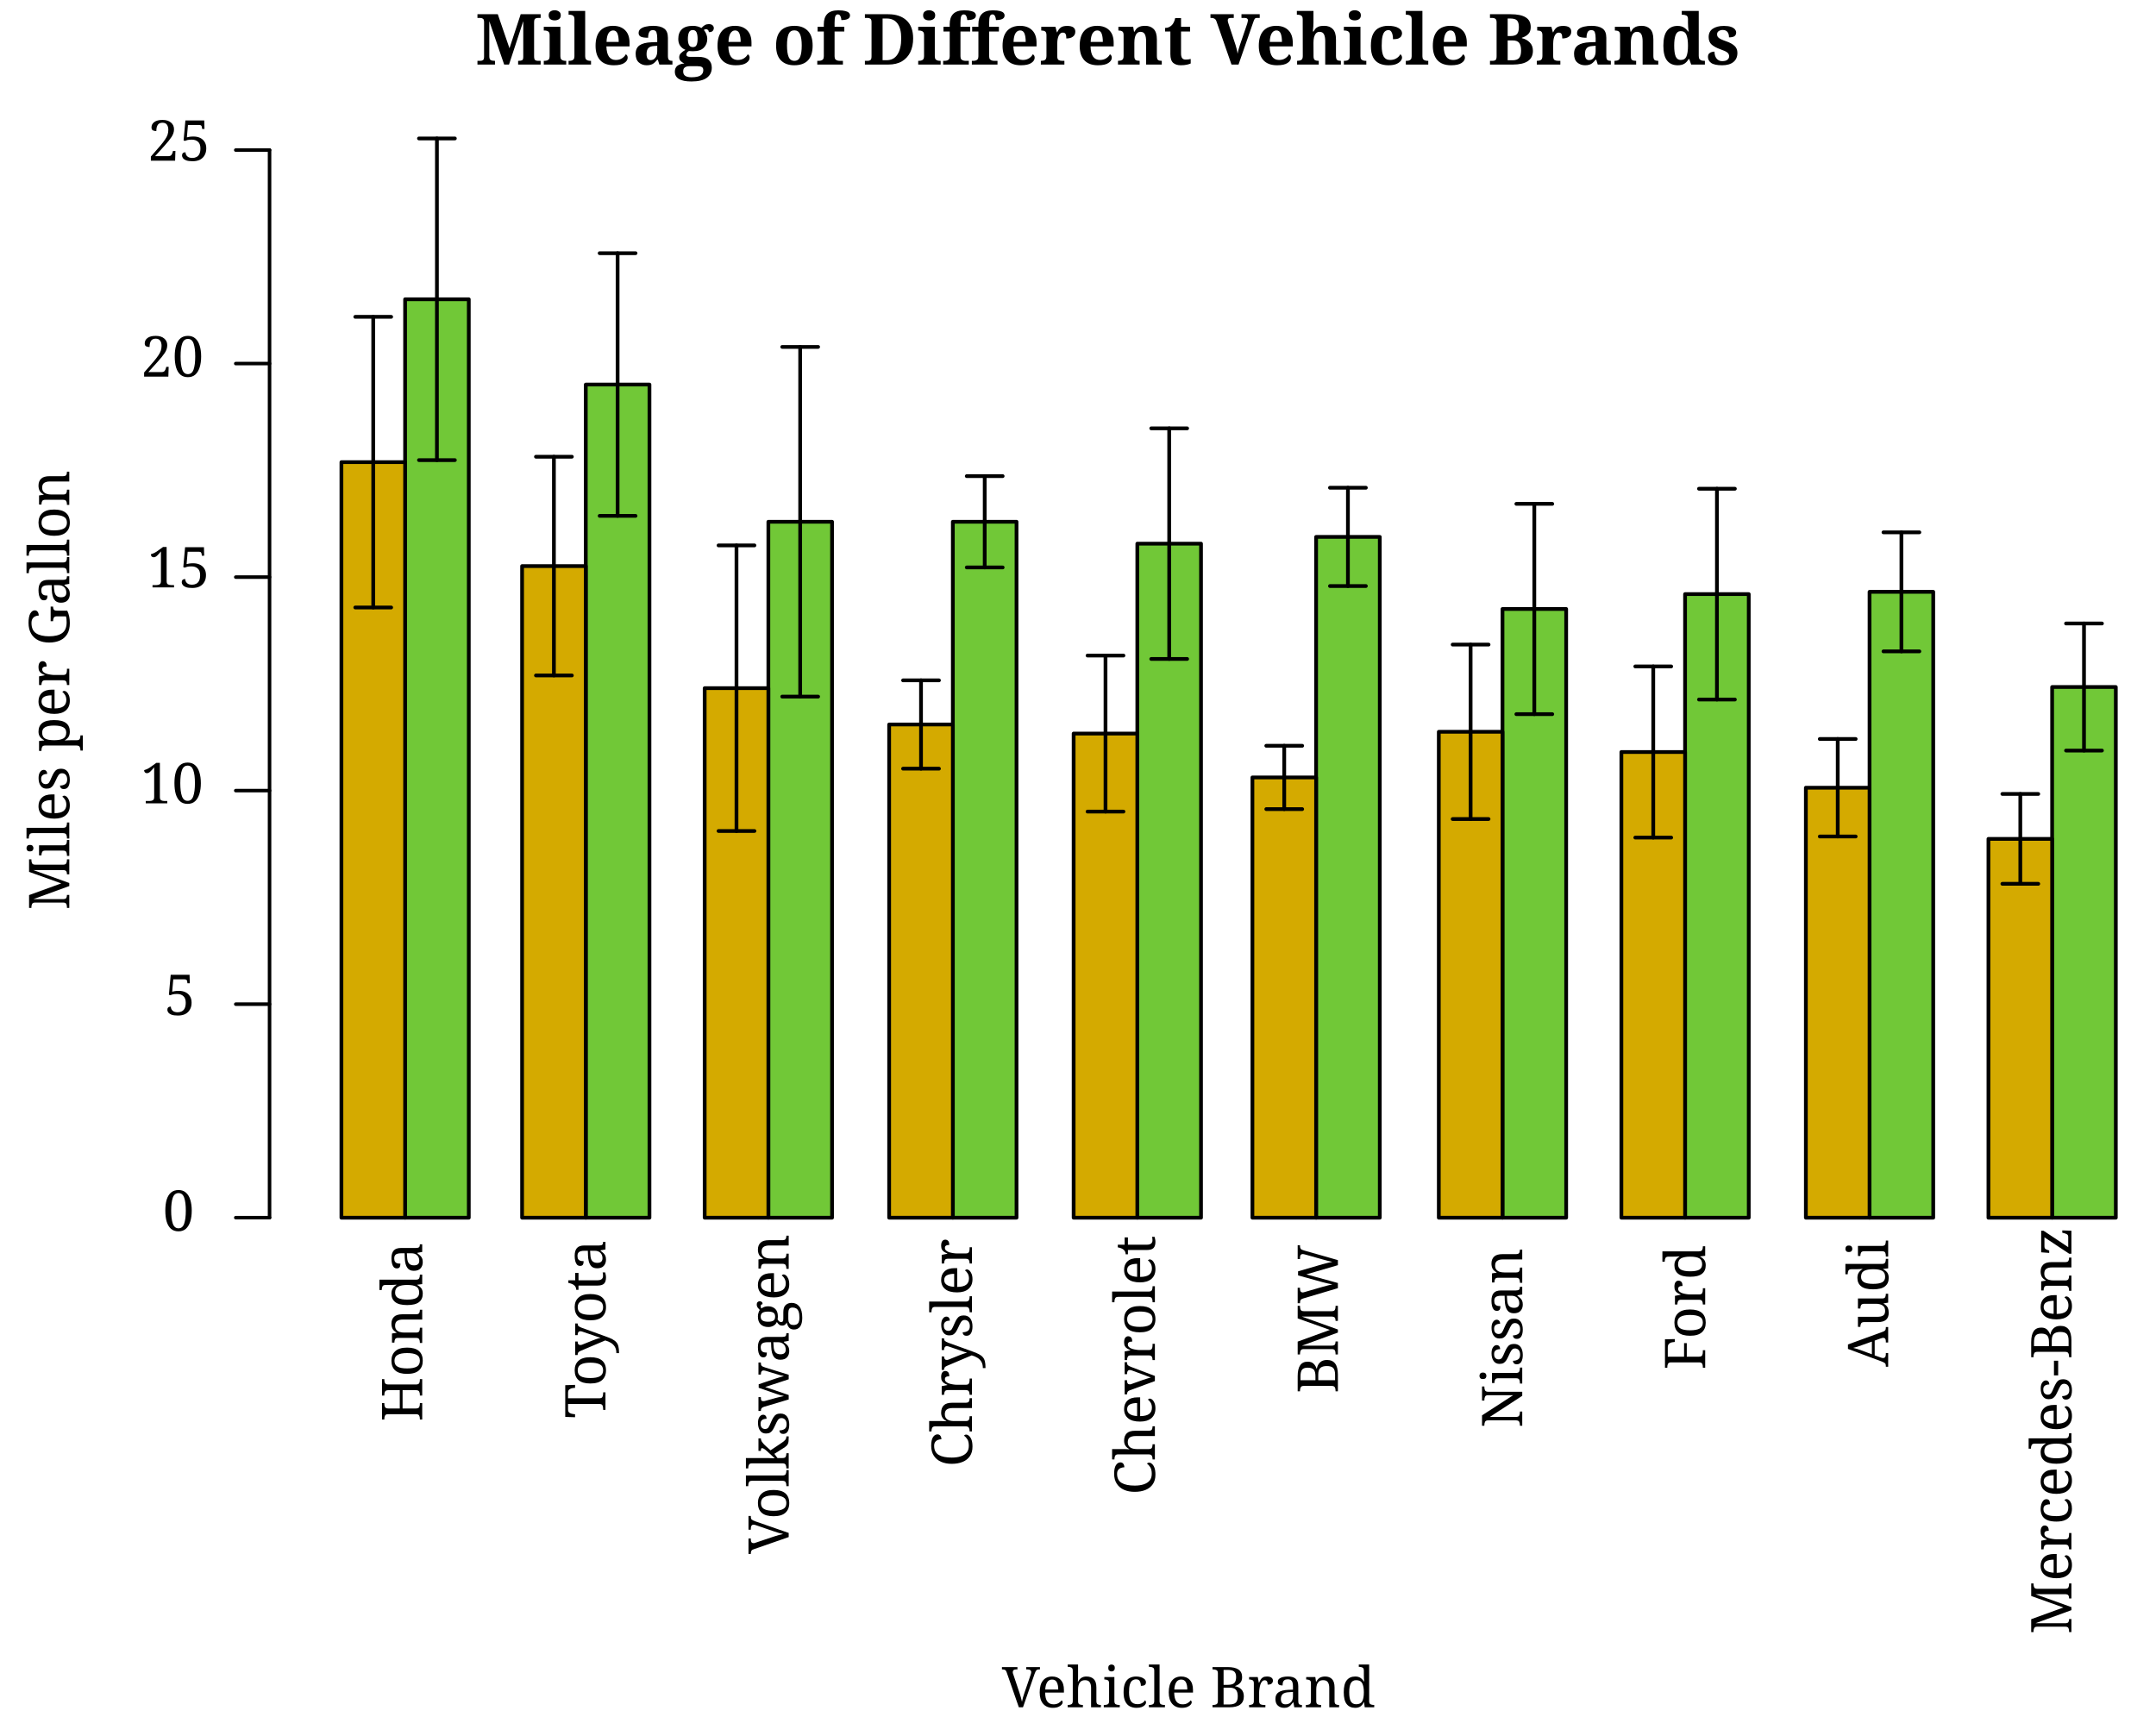
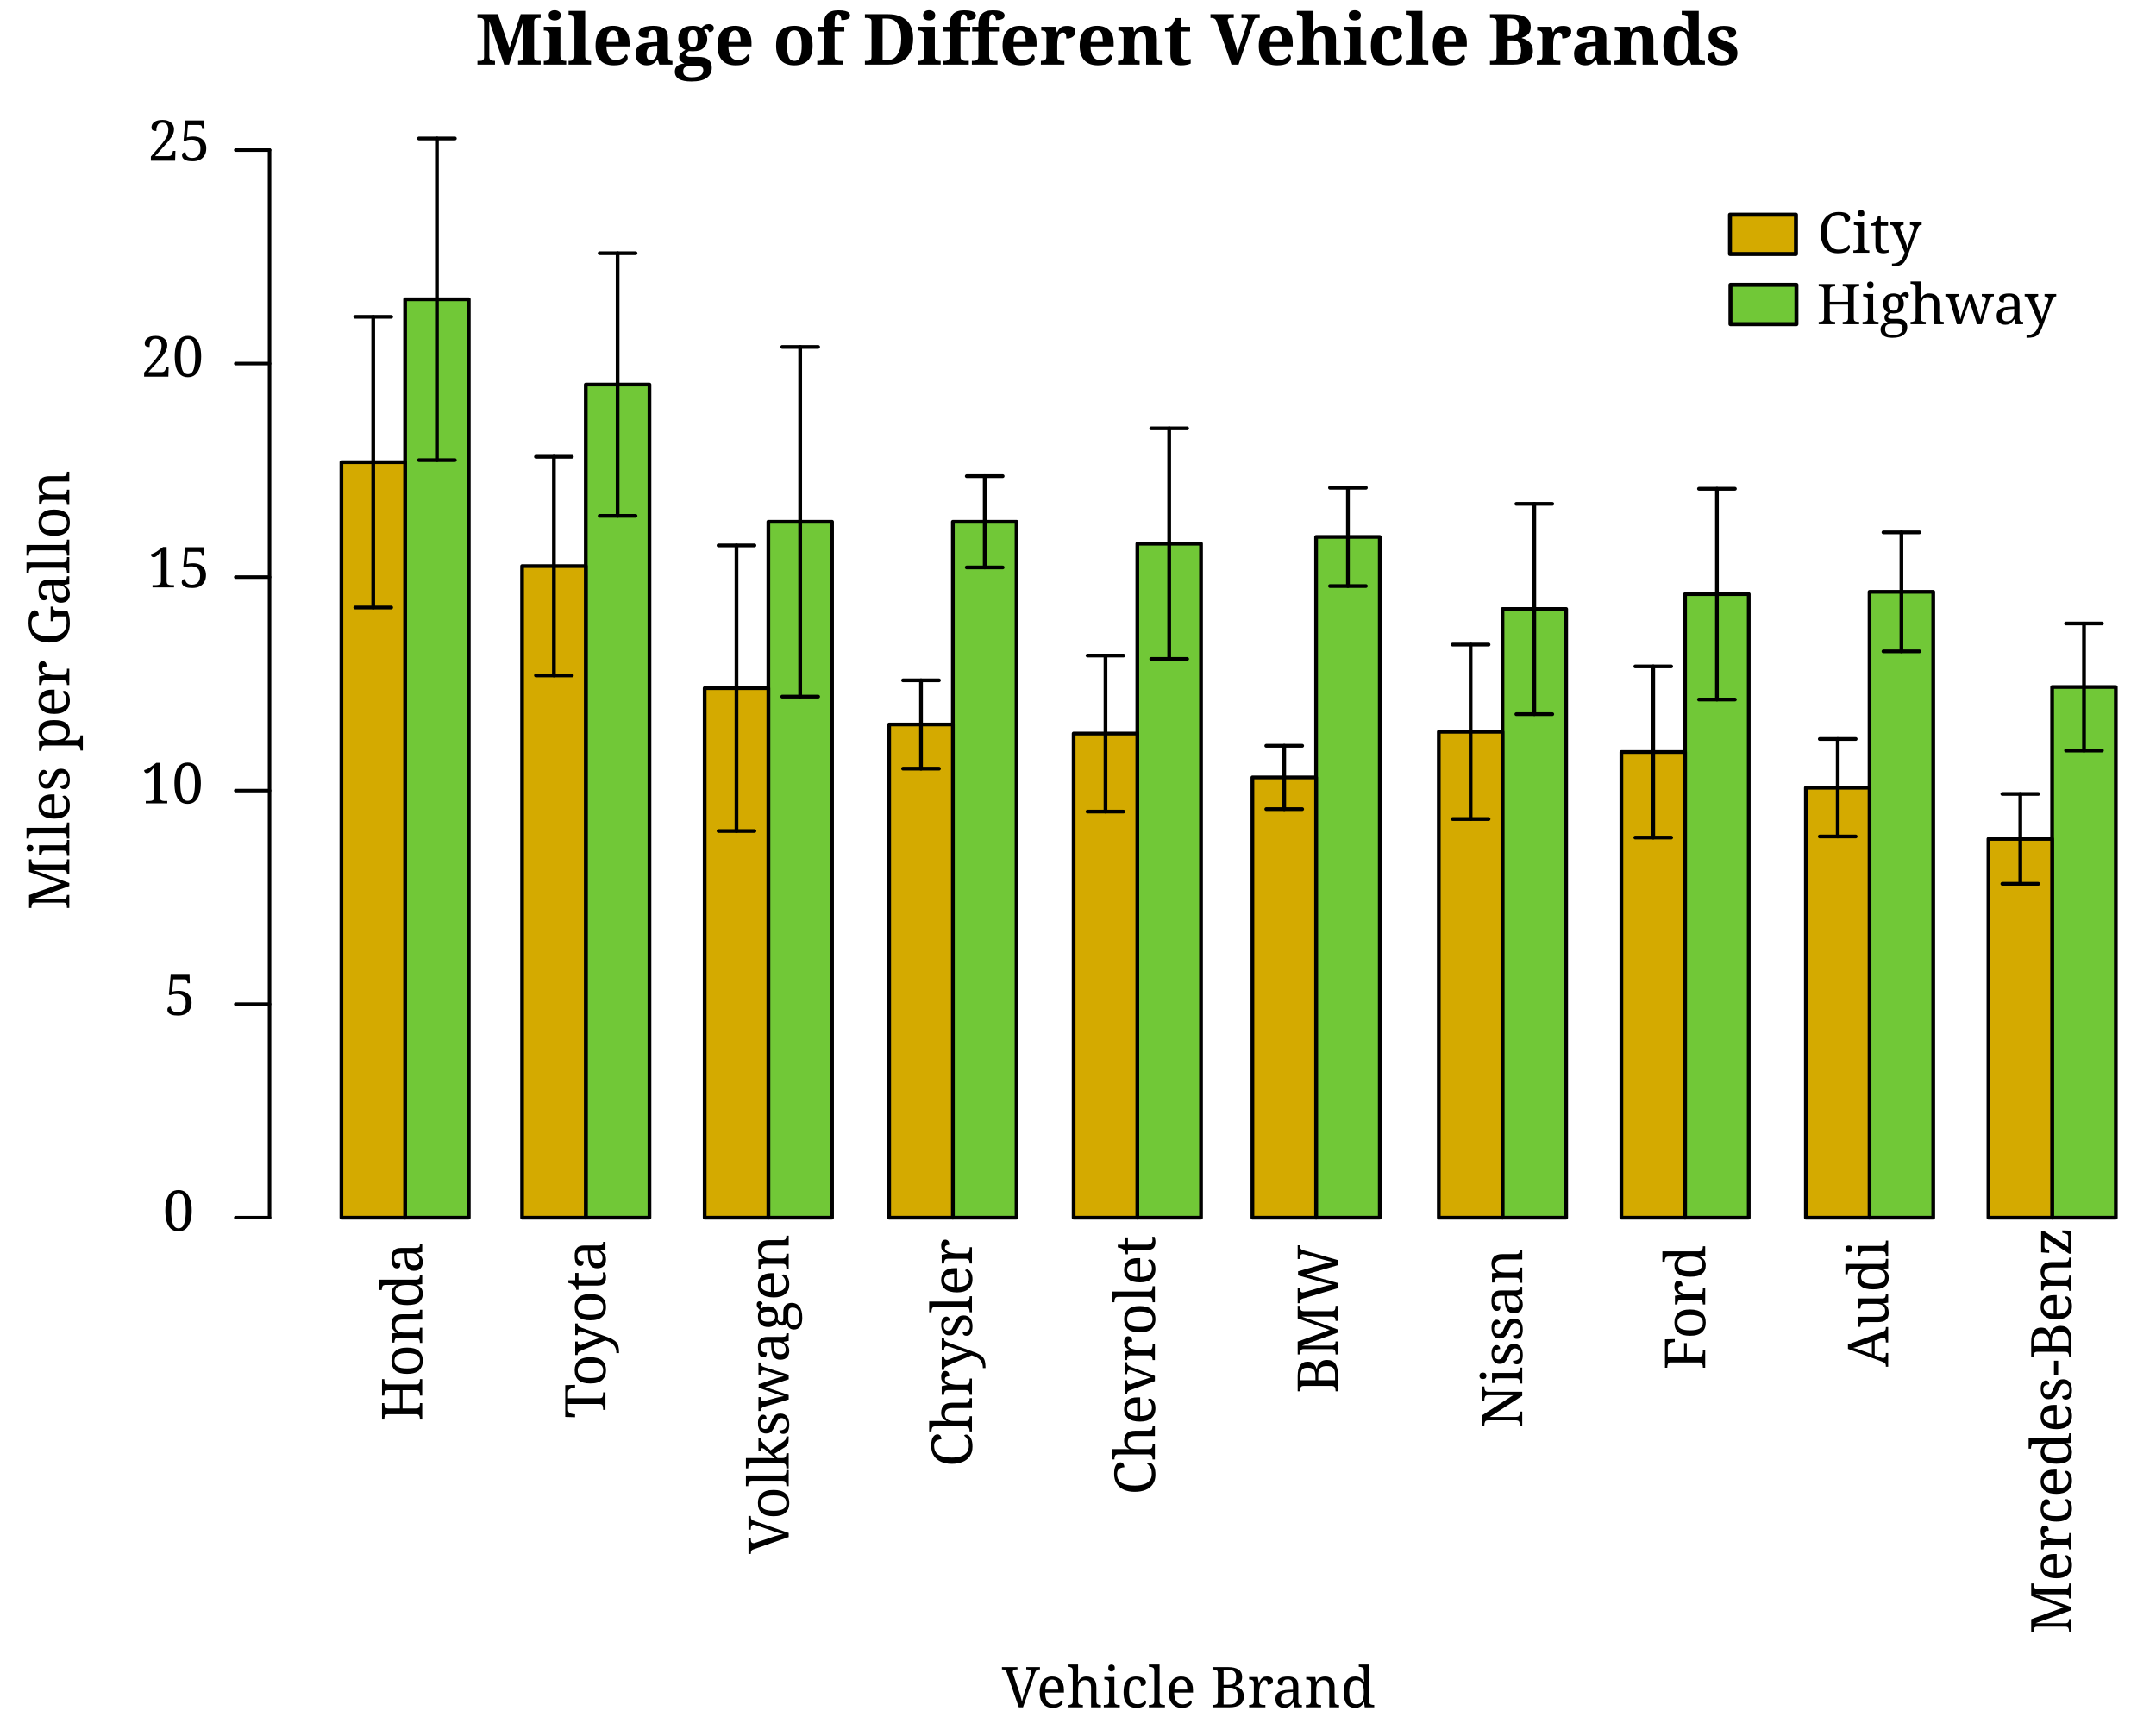
<svg xmlns="http://www.w3.org/2000/svg" id="svg2" version="1.1" width="540.388" height="430.269" xml:space="preserve">
  <defs id="defs6">
    <clipPath clipPathUnits="userSpaceOnUse" id="clipPath136">
      <path d="m 59.04,73.44 414.72,0 0,227.52 -414.72,0 0,-227.52 z" id="path138" />
    </clipPath>
    <clipPath id="clipPath3206" clipPathUnits="userSpaceOnUse">
      <path id="path3208" d="m 59.04,73.44 414.72,0 0,227.52 -414.72,0 0,-227.52 z" />
    </clipPath>
    <clipPath id="clipPath3747" clipPathUnits="userSpaceOnUse">
      <path id="path3749" d="m 59.04,73.44 162.72,0 0,227.52 -162.72,0 0,-227.52 z" />
    </clipPath>
    <clipPath id="clipPath4040" clipPathUnits="userSpaceOnUse">
      <path id="path4042" d="m 59.04,73.44 162.72,0 0,227.52 -162.72,0 0,-227.52 z" />
    </clipPath>
    <clipPath id="clipPath4425" clipPathUnits="userSpaceOnUse">
      <path id="path4427" d="m 59.04,73.44 162.72,0 0,227.52 -162.72,0 0,-227.52 z" />
    </clipPath>
    <clipPath id="clipPath4718" clipPathUnits="userSpaceOnUse">
      <path id="path4720" d="m 59.04,73.44 162.72,0 0,227.52 -162.72,0 0,-227.52 z" />
    </clipPath>
  </defs>
  <g id="g10" transform="matrix(1.25,0,0,-1.25,-35.82361,438.3996)">
    <g id="g12" transform="matrix(0.9408927,0,0,0.9408927,23.95639,37.45801)" />
    <text id="text38" transform="matrix(0,1,1,0,0,0)" x="65.653" y="113.322" style="font-size:11.291px;font-style:normal;font-variant:normal;font-weight:normal;font-stretch:normal;font-family:Georgia;-inkscape-font-specification:Georgia">
      <tspan id="tspan40" style="font-size:11.291px;font-style:normal;font-variant:normal;font-weight:normal;font-stretch:normal;writing-mode:lr-tb;fill:#000000;fill-opacity:1;fill-rule:nonzero;stroke:none;font-family:Georgia;-inkscape-font-specification:Georgia" x="65.653" y="113.322">Honda</tspan>
    </text>
    <text id="text42" transform="matrix(0,1,1,0,0,0)" x="66.321" y="150.064" style="font-size:11.291px;font-style:normal;font-variant:normal;font-weight:normal;font-stretch:normal;font-family:Georgia;-inkscape-font-specification:Georgia">
      <tspan id="tspan44" style="font-size:11.291px;font-style:normal;font-variant:normal;font-weight:normal;font-stretch:normal;writing-mode:lr-tb;fill:#000000;fill-opacity:1;fill-rule:nonzero;stroke:none;font-family:Georgia;-inkscape-font-specification:Georgia" x="66.321" y="150.064">Toyota</tspan>
    </text>
    <text id="text46" transform="matrix(0,1,1,0,0,0)" x="39.119" y="186.806" style="font-size:11.291px;font-style:normal;font-variant:normal;font-weight:normal;font-stretch:normal;font-family:Georgia;-inkscape-font-specification:Georgia">
      <tspan id="tspan48" style="font-size:11.291px;font-style:normal;font-variant:normal;font-weight:normal;font-stretch:normal;writing-mode:lr-tb;fill:#000000;fill-opacity:1;fill-rule:nonzero;stroke:none;font-family:Georgia;-inkscape-font-specification:Georgia" x="39.119" y="186.806">Volkswagen</tspan>
    </text>
    <text id="text50" transform="matrix(0,1,1,0,0,0)" x="56.554" y="223.548" style="font-size:11.291px;font-style:normal;font-variant:normal;font-weight:normal;font-stretch:normal;font-family:Georgia;-inkscape-font-specification:Georgia">
      <tspan id="tspan52" style="font-size:11.291px;font-style:normal;font-variant:normal;font-weight:normal;font-stretch:normal;writing-mode:lr-tb;fill:#000000;fill-opacity:1;fill-rule:nonzero;stroke:none;font-family:Georgia;-inkscape-font-specification:Georgia" x="56.554" y="223.548">Chrysler</tspan>
    </text>
    <text id="text54" transform="matrix(0,1,1,0,0,0)" x="64.411" y="333.89" style="font-size:11.291px;font-style:normal;font-variant:normal;font-weight:normal;font-stretch:normal;font-family:Georgia;-inkscape-font-specification:Georgia">
      <tspan id="tspan56" style="font-size:11.291px;font-style:normal;font-variant:normal;font-weight:normal;font-stretch:normal;writing-mode:lr-tb;fill:#000000;fill-opacity:1;fill-rule:nonzero;stroke:none;font-family:Georgia;-inkscape-font-specification:Georgia" x="64.411" y="333.89">Nissan</tspan>
    </text>
    <text id="text58" transform="matrix(0,1,1,0,0,0)" x="50.937" y="260.232" style="font-size:11.291px;font-style:normal;font-variant:normal;font-weight:normal;font-stretch:normal;font-family:Georgia;-inkscape-font-specification:Georgia">
      <tspan id="tspan60" style="font-size:11.291px;font-style:normal;font-variant:normal;font-weight:normal;font-stretch:normal;writing-mode:lr-tb;fill:#000000;fill-opacity:1;fill-rule:nonzero;stroke:none;font-family:Georgia;-inkscape-font-specification:Georgia" x="50.937" y="260.232">Chevrolet</tspan>
    </text>
    <text id="text62" transform="matrix(0,1,1,0,0,0)" x="76.04" y="370.574" style="font-size:11.291px;font-style:normal;font-variant:normal;font-weight:normal;font-stretch:normal;font-family:Georgia;-inkscape-font-specification:Georgia">
      <tspan id="tspan64" style="font-size:11.291px;font-style:normal;font-variant:normal;font-weight:normal;font-stretch:normal;writing-mode:lr-tb;fill:#000000;fill-opacity:1;fill-rule:nonzero;stroke:none;font-family:Georgia;-inkscape-font-specification:Georgia" x="76.04" y="370.574">Ford</tspan>
    </text>
    <text id="text66" transform="matrix(0,1,1,0,0,0)" x="71.317" y="296.925" style="font-size:11.291px;font-style:normal;font-variant:normal;font-weight:normal;font-stretch:normal;font-family:Georgia;-inkscape-font-specification:Georgia">
      <tspan id="tspan68" style="font-size:11.291px;font-style:normal;font-variant:normal;font-weight:normal;font-stretch:normal;writing-mode:lr-tb;fill:#000000;fill-opacity:1;fill-rule:nonzero;stroke:none;font-family:Georgia;-inkscape-font-specification:Georgia" x="71.317" y="296.925">BMW</tspan>
    </text>
    <text id="text70" transform="matrix(0,1,1,0,0,0)" x="76.661" y="407.267" style="font-size:11.291px;font-style:normal;font-variant:normal;font-weight:normal;font-stretch:normal;font-family:Georgia;-inkscape-font-specification:Georgia">
      <tspan id="tspan72" style="font-size:11.291px;font-style:normal;font-variant:normal;font-weight:normal;font-stretch:normal;writing-mode:lr-tb;fill:#000000;fill-opacity:1;fill-rule:nonzero;stroke:none;font-family:Georgia;-inkscape-font-specification:Georgia" x="76.661" y="407.267">Audi</tspan>
    </text>
    <text id="text74" transform="matrix(0,1,1,0,0,0)" x="23.04" y="444.009" style="font-size:11.291px;font-style:normal;font-variant:normal;font-weight:normal;font-stretch:normal;font-family:Georgia;-inkscape-font-specification:Georgia">
      <tspan id="tspan76" style="font-size:11.291px;font-style:normal;font-variant:normal;font-weight:normal;font-stretch:normal;writing-mode:lr-tb;fill:#000000;fill-opacity:1;fill-rule:nonzero;stroke:none;font-family:Georgia;-inkscape-font-specification:Georgia" x="23.04" y="444.009">Mercedes-Benz</tspan>
    </text>
    <text id="text80" transform="scale(1,-1)" x="124.004" y="-337.773" style="font-size:14.134px;font-style:normal;font-variant:normal;font-weight:bold;font-stretch:normal;font-family:Georgia;-inkscape-font-specification:Georgia Bold">
      <tspan id="tspan82" style="font-size:14.134px;font-style:normal;font-variant:normal;font-weight:bold;font-stretch:normal;writing-mode:lr-tb;fill:#000000;fill-opacity:1;fill-rule:nonzero;stroke:none;font-family:Georgia;-inkscape-font-specification:Georgia Bold" x="124.004" y="-337.773">Mileage of Different Vehicle Brands</tspan>
    </text>
    <text id="text84" transform="scale(1,-1)" x="229.563" y="-8.376" style="font-size:11.291px;font-style:normal;font-variant:normal;font-weight:normal;font-stretch:normal;font-family:Georgia;-inkscape-font-specification:Georgia">
      <tspan id="tspan86" style="font-size:11.291px;font-style:normal;font-variant:normal;font-weight:normal;font-stretch:normal;writing-mode:lr-tb;fill:#000000;fill-opacity:1;fill-rule:nonzero;stroke:none;font-family:Georgia;-inkscape-font-specification:Georgia" x="229.563" y="-8.376">Vehicle Brand</tspan>
    </text>
    <text id="text88" transform="matrix(0,1,1,0,0,0)" x="168.24" y="42.55" style="font-size:11.291px;font-style:normal;font-variant:normal;font-weight:normal;font-stretch:normal;font-family:Georgia;-inkscape-font-specification:Georgia">
      <tspan id="tspan90" style="font-size:11.291px;font-style:normal;font-variant:normal;font-weight:normal;font-stretch:normal;writing-mode:lr-tb;fill:#000000;fill-opacity:1;fill-rule:nonzero;stroke:none;font-family:Georgia;-inkscape-font-specification:Georgia" x="168.24" y="42.55">Miles per Gallon</tspan>
    </text>
    <path id="path94" style="fill:none;stroke:#000000;stroke-width:0.706;stroke-linecap:round;stroke-linejoin:round;stroke-miterlimit:10;stroke-opacity:1;stroke-dasharray:none" d="m 82.707,106.557 0,214.072" />
    <path id="path96" style="fill:none;stroke:#000000;stroke-width:0.706;stroke-linecap:round;stroke-linejoin:round;stroke-miterlimit:10;stroke-opacity:1;stroke-dasharray:none" d="m 82.707,106.557 -6.774,0" />
    <path id="path98" style="fill:none;stroke:#000000;stroke-width:0.706;stroke-linecap:round;stroke-linejoin:round;stroke-miterlimit:10;stroke-opacity:1;stroke-dasharray:none" d="m 82.707,149.368 -6.774,0" />
    <path id="path100" style="fill:none;stroke:#000000;stroke-width:0.706;stroke-linecap:round;stroke-linejoin:round;stroke-miterlimit:10;stroke-opacity:1;stroke-dasharray:none" d="m 82.707,192.188 -6.774,0" />
    <path id="path102" style="fill:none;stroke:#000000;stroke-width:0.706;stroke-linecap:round;stroke-linejoin:round;stroke-miterlimit:10;stroke-opacity:1;stroke-dasharray:none" d="m 82.707,234.998 -6.774,0" />
    <path id="path104" style="fill:none;stroke:#000000;stroke-width:0.706;stroke-linecap:round;stroke-linejoin:round;stroke-miterlimit:10;stroke-opacity:1;stroke-dasharray:none" d="m 82.707,277.818 -6.774,0" />
    <path id="path106" style="fill:none;stroke:#000000;stroke-width:0.706;stroke-linecap:round;stroke-linejoin:round;stroke-miterlimit:10;stroke-opacity:1;stroke-dasharray:none" d="m 82.707,320.629 -6.774,0" />
    <text id="text108" transform="scale(1,-1)" x="61.294" y="-103.922" style="font-size:11.291px;font-style:normal;font-variant:normal;font-weight:normal;font-stretch:normal;font-family:Georgia;-inkscape-font-specification:Georgia">
      <tspan id="tspan110" y="-103.922" x="61.294" style="font-size:11.291px;font-style:normal;font-variant:normal;font-weight:normal;font-stretch:normal;writing-mode:lr-tb;fill:#000000;fill-opacity:1;fill-rule:nonzero;stroke:none;font-family:Georgia;-inkscape-font-specification:Georgia">0</tspan>
    </text>
    <text id="text112" transform="scale(1,-1)" x="61.588" y="-147.191" style="font-size:11.291px;font-style:normal;font-variant:normal;font-weight:normal;font-stretch:normal;font-family:Georgia;-inkscape-font-specification:Georgia">
      <tspan id="tspan114" y="-147.191" x="61.588" style="font-size:11.291px;font-style:normal;font-variant:normal;font-weight:normal;font-stretch:normal;writing-mode:lr-tb;fill:#000000;fill-opacity:1;fill-rule:nonzero;stroke:none;font-family:Georgia;-inkscape-font-specification:Georgia">5</tspan>
    </text>
    <text id="text116" transform="scale(1,-1)" x="56.809" y="-189.635" style="font-size:11.291px;font-style:normal;font-variant:normal;font-weight:normal;font-stretch:normal;font-family:Georgia;-inkscape-font-specification:Georgia">
      <tspan id="tspan118" style="font-size:11.291px;font-style:normal;font-variant:normal;font-weight:normal;font-stretch:normal;writing-mode:lr-tb;fill:#000000;fill-opacity:1;fill-rule:nonzero;stroke:none;font-family:Georgia;-inkscape-font-specification:Georgia" x="56.809" y="-189.635">10</tspan>
    </text>
    <text id="text120" transform="scale(1,-1)" x="58.163" y="-232.928" style="font-size:11.291px;font-style:normal;font-variant:normal;font-weight:normal;font-stretch:normal;font-family:Georgia;-inkscape-font-specification:Georgia">
      <tspan id="tspan122" style="font-size:11.291px;font-style:normal;font-variant:normal;font-weight:normal;font-stretch:normal;writing-mode:lr-tb;fill:#000000;fill-opacity:1;fill-rule:nonzero;stroke:none;font-family:Georgia;-inkscape-font-specification:Georgia" x="58.163" y="-232.928">15</tspan>
    </text>
    <text id="text124" transform="scale(1,-1)" x="56.867" y="-275.199" style="font-size:11.291px;font-style:normal;font-variant:normal;font-weight:normal;font-stretch:normal;font-family:Georgia;-inkscape-font-specification:Georgia">
      <tspan id="tspan126" style="font-size:11.291px;font-style:normal;font-variant:normal;font-weight:normal;font-stretch:normal;writing-mode:lr-tb;fill:#000000;fill-opacity:1;fill-rule:nonzero;stroke:none;font-family:Georgia;-inkscape-font-specification:Georgia" x="56.867" y="-275.199">20</tspan>
    </text>
    <text id="text128" transform="scale(1,-1)" x="58.221" y="-318.501" style="font-size:11.291px;font-style:normal;font-variant:normal;font-weight:normal;font-stretch:normal;font-family:Georgia;-inkscape-font-specification:Georgia">
      <tspan id="tspan130" style="font-size:11.291px;font-style:normal;font-variant:normal;font-weight:normal;font-stretch:normal;writing-mode:lr-tb;fill:#000000;fill-opacity:1;fill-rule:nonzero;stroke:none;font-family:Georgia;-inkscape-font-specification:Georgia" x="58.221" y="-318.501">25</tspan>
    </text>
    <g id="g3082" transform="translate(-90.08692,83.06617)" />
    <g id="g3623" transform="translate(522.4484,61.98351)" />
    <g id="g4301" transform="translate(-262.3821,20.79707)" />
    <g id="g5357" transform="translate(307.1998,12.31081)" style="fill:#71c837">
      <path d="m -197.312,94.237 12.77,0 0,184.16 -12.77,0 0,-184.16 z" style="fill:#71c837;fill-opacity:1;fill-rule:nonzero;stroke:#000000;stroke-width:0.75;stroke-linecap:round;stroke-linejoin:round;stroke-miterlimit:10;stroke-opacity:1;stroke-dasharray:none" id="path4305" />
      <g id="g5307" style="fill:#71c837">
        <path d="m -190.932,310.647 0,-64.5" style="fill:#71c837;stroke:#000000;stroke-width:0.75;stroke-linecap:round;stroke-linejoin:round;stroke-miterlimit:10;stroke-opacity:1;stroke-dasharray:none" id="path4429" />
        <path d="m -187.332,310.647 -3.6,0 -3.6,0" style="fill:#71c837;stroke:#000000;stroke-width:0.75;stroke-linecap:round;stroke-linejoin:round;stroke-miterlimit:10;stroke-opacity:1;stroke-dasharray:none" id="path4431" />
        <path d="m -194.532,246.147 3.6,0 3.6,0" style="fill:#71c837;stroke:#000000;stroke-width:0.75;stroke-linecap:round;stroke-linejoin:round;stroke-miterlimit:10;stroke-opacity:1;stroke-dasharray:none" id="path4433" />
      </g>
    </g>
    <g id="g5364" transform="translate(328.1086,12.31081)" style="fill:#71c837">
      <path d="m -181.992,94.237 12.77,0 0,167.06 -12.77,0 0,-167.06 z" style="fill:#71c837;fill-opacity:1;fill-rule:nonzero;stroke:#000000;stroke-width:0.75;stroke-linecap:round;stroke-linejoin:round;stroke-miterlimit:10;stroke-opacity:1;stroke-dasharray:none" id="path4307" />
      <g id="g5312" style="fill:#71c837">
        <path d="m -175.612,287.637 0,-52.67" style="fill:#71c837;stroke:#000000;stroke-width:0.75;stroke-linecap:round;stroke-linejoin:round;stroke-miterlimit:10;stroke-opacity:1;stroke-dasharray:none" id="path4435" />
        <path d="m -172.012,287.637 -3.6,0 -3.6,0" style="fill:#71c837;stroke:#000000;stroke-width:0.75;stroke-linecap:round;stroke-linejoin:round;stroke-miterlimit:10;stroke-opacity:1;stroke-dasharray:none" id="path4437" />
        <path d="m -179.212,234.967 3.6,0 3.6,0" style="fill:#71c837;stroke:#000000;stroke-width:0.75;stroke-linecap:round;stroke-linejoin:round;stroke-miterlimit:10;stroke-opacity:1;stroke-dasharray:none" id="path4439" />
      </g>
    </g>
    <g id="g5371" transform="translate(349.3988,12.31081)" style="fill:#71c837">
      <path d="m -166.672,94.237 12.77,0 0,139.55 -12.77,0 0,-139.55 z" style="fill:#71c837;fill-opacity:1;fill-rule:nonzero;stroke:#000000;stroke-width:0.75;stroke-linecap:round;stroke-linejoin:round;stroke-miterlimit:10;stroke-opacity:1;stroke-dasharray:none" id="path4309" />
      <g id="g5317" style="fill:#71c837">
        <path d="m -160.292,268.847 0,-70.12" style="fill:#71c837;stroke:#000000;stroke-width:0.75;stroke-linecap:round;stroke-linejoin:round;stroke-miterlimit:10;stroke-opacity:1;stroke-dasharray:none" id="path4441" />
        <path d="m -156.692,268.847 -3.6,0 -3.6,0" style="fill:#71c837;stroke:#000000;stroke-width:0.75;stroke-linecap:round;stroke-linejoin:round;stroke-miterlimit:10;stroke-opacity:1;stroke-dasharray:none" id="path4443" />
        <path d="m -163.892,198.727 3.6,0 3.6,0" style="fill:#71c837;stroke:#000000;stroke-width:0.75;stroke-linecap:round;stroke-linejoin:round;stroke-miterlimit:10;stroke-opacity:1;stroke-dasharray:none" id="path4445" />
      </g>
    </g>
    <g id="g5378" transform="translate(371.0703,12.31081)" style="fill:#71c837">
      <path d="m -151.352,94.237 12.77,0 0,139.55 -12.77,0 0,-139.55 z" style="fill:#71c837;fill-opacity:1;fill-rule:nonzero;stroke:#000000;stroke-width:0.75;stroke-linecap:round;stroke-linejoin:round;stroke-miterlimit:10;stroke-opacity:1;stroke-dasharray:none" id="path4311" />
      <g id="g5322" style="fill:#71c837">
        <path d="m -144.962,242.937 0,-18.31" style="fill:#71c837;stroke:#000000;stroke-width:0.75;stroke-linecap:round;stroke-linejoin:round;stroke-miterlimit:10;stroke-opacity:1;stroke-dasharray:none" id="path4447" />
        <path d="m -141.362,242.937 -3.6,0 -3.6,0" style="fill:#71c837;stroke:#000000;stroke-width:0.75;stroke-linecap:round;stroke-linejoin:round;stroke-miterlimit:10;stroke-opacity:1;stroke-dasharray:none" id="path4449" />
        <path d="m -148.562,224.627 3.6,0 3.6,0" style="fill:#71c837;stroke:#000000;stroke-width:0.75;stroke-linecap:round;stroke-linejoin:round;stroke-miterlimit:10;stroke-opacity:1;stroke-dasharray:none" id="path4451" />
      </g>
    </g>
    <g id="g5385" transform="translate(392.7419,12.31081)" style="fill:#71c837">
      <path d="m -136.032,94.237 12.77,0 0,135.16 -12.77,0 0,-135.16 z" style="fill:#71c837;fill-opacity:1;fill-rule:nonzero;stroke:#000000;stroke-width:0.75;stroke-linecap:round;stroke-linejoin:round;stroke-miterlimit:10;stroke-opacity:1;stroke-dasharray:none" id="path4313" />
      <g id="g5327" style="fill:#71c837">
        <path d="m -129.642,252.517 0,-46.24" style="fill:#71c837;stroke:#000000;stroke-width:0.75;stroke-linecap:round;stroke-linejoin:round;stroke-miterlimit:10;stroke-opacity:1;stroke-dasharray:none" id="path4453" />
        <path d="m -126.042,252.517 -3.6,0 -3.6,0" style="fill:#71c837;stroke:#000000;stroke-width:0.75;stroke-linecap:round;stroke-linejoin:round;stroke-miterlimit:10;stroke-opacity:1;stroke-dasharray:none" id="path4455" />
        <path d="m -133.242,206.277 3.6,0 3.6,0" style="fill:#71c837;stroke:#000000;stroke-width:0.75;stroke-linecap:round;stroke-linejoin:round;stroke-miterlimit:10;stroke-opacity:1;stroke-dasharray:none" id="path4457" />
      </g>
    </g>
    <g id="g5392" transform="translate(413.2593,12.31081)" style="fill:#71c837">
      <path d="m -120.702,94.237 12.77,0 0,136.51 -12.77,0 0,-136.51 z" style="fill:#71c837;fill-opacity:1;fill-rule:nonzero;stroke:#000000;stroke-width:0.75;stroke-linecap:round;stroke-linejoin:round;stroke-miterlimit:10;stroke-opacity:1;stroke-dasharray:none" id="path4315" />
      <g id="g5332" style="fill:#71c837">
        <path d="m -114.322,240.607 0,-19.71" style="fill:#71c837;stroke:#000000;stroke-width:0.75;stroke-linecap:round;stroke-linejoin:round;stroke-miterlimit:10;stroke-opacity:1;stroke-dasharray:none" id="path4459" />
        <path d="m -110.722,240.607 -3.6,0 -3.6,0" style="fill:#71c837;stroke:#000000;stroke-width:0.75;stroke-linecap:round;stroke-linejoin:round;stroke-miterlimit:10;stroke-opacity:1;stroke-dasharray:none" id="path4461" />
        <path d="m -117.922,220.897 3.6,0 3.6,0" style="fill:#71c837;stroke:#000000;stroke-width:0.75;stroke-linecap:round;stroke-linejoin:round;stroke-miterlimit:10;stroke-opacity:1;stroke-dasharray:none" id="path4463" />
      </g>
    </g>
    <g id="g5399" transform="translate(435.3122,12.31081)" style="fill:#71c837">
      <path d="m -105.382,94.237 12.77,0 0,122.06 -12.77,0 0,-122.06 z" style="fill:#71c837;fill-opacity:1;fill-rule:nonzero;stroke:#000000;stroke-width:0.75;stroke-linecap:round;stroke-linejoin:round;stroke-miterlimit:10;stroke-opacity:1;stroke-dasharray:none" id="path4317" />
      <g id="g5337" style="fill:#71c837">
        <path d="m -99.002,237.377 0,-42.17" style="fill:#71c837;stroke:#000000;stroke-width:0.75;stroke-linecap:round;stroke-linejoin:round;stroke-miterlimit:10;stroke-opacity:1;stroke-dasharray:none" id="path4465" />
        <path d="m -95.402,237.377 -3.6,0 -3.6,0" style="fill:#71c837;stroke:#000000;stroke-width:0.75;stroke-linecap:round;stroke-linejoin:round;stroke-miterlimit:10;stroke-opacity:1;stroke-dasharray:none" id="path4467" />
        <path d="m -102.602,195.207 3.6,0 3.6,0" style="fill:#71c837;stroke:#000000;stroke-width:0.75;stroke-linecap:round;stroke-linejoin:round;stroke-miterlimit:10;stroke-opacity:1;stroke-dasharray:none" id="path4469" />
      </g>
    </g>
    <g id="g5406" transform="translate(456.6024,12.31081)" style="fill:#71c837">
      <path d="m -90.062,94.237 12.77,0 0,125.04 -12.77,0 0,-125.04 z" style="fill:#71c837;fill-opacity:1;fill-rule:nonzero;stroke:#000000;stroke-width:0.75;stroke-linecap:round;stroke-linejoin:round;stroke-miterlimit:10;stroke-opacity:1;stroke-dasharray:none" id="path4319" />
      <g id="g5342" style="fill:#71c837">
        <path d="m -83.672,240.407 0,-42.27" style="fill:#71c837;stroke:#000000;stroke-width:0.75;stroke-linecap:round;stroke-linejoin:round;stroke-miterlimit:10;stroke-opacity:1;stroke-dasharray:none" id="path4471" />
        <path d="m -80.072,240.407 -3.6,0 -3.6,0" style="fill:#71c837;stroke:#000000;stroke-width:0.75;stroke-linecap:round;stroke-linejoin:round;stroke-miterlimit:10;stroke-opacity:1;stroke-dasharray:none" id="path4473" />
        <path d="m -87.272,198.137 3.6,0 3.6,0" style="fill:#71c837;stroke:#000000;stroke-width:0.75;stroke-linecap:round;stroke-linejoin:round;stroke-miterlimit:10;stroke-opacity:1;stroke-dasharray:none" id="path4475" />
      </g>
    </g>
    <g id="g5413" transform="translate(478.2739,12.31081)" style="fill:#71c837">
      <path d="m -74.742,94.237 12.77,0 0,125.5 -12.77,0 0,-125.5 z" style="fill:#71c837;fill-opacity:1;fill-rule:nonzero;stroke:#000000;stroke-width:0.75;stroke-linecap:round;stroke-linejoin:round;stroke-miterlimit:10;stroke-opacity:1;stroke-dasharray:none" id="path4321" />
      <g id="g5347" style="fill:#71c837">
        <path d="m -68.352,231.667 0,-23.87" style="fill:#71c837;stroke:#000000;stroke-width:0.75;stroke-linecap:round;stroke-linejoin:round;stroke-miterlimit:10;stroke-opacity:1;stroke-dasharray:none" id="path4477" />
        <path d="m -64.752,231.667 -3.6,0 -3.6,0" style="fill:#71c837;stroke:#000000;stroke-width:0.75;stroke-linecap:round;stroke-linejoin:round;stroke-miterlimit:10;stroke-opacity:1;stroke-dasharray:none" id="path4479" />
        <path d="m -71.952,207.797 3.6,0 3.6,0" style="fill:#71c837;stroke:#000000;stroke-width:0.75;stroke-linecap:round;stroke-linejoin:round;stroke-miterlimit:10;stroke-opacity:1;stroke-dasharray:none" id="path4481" />
      </g>
    </g>
    <g id="g5420" transform="translate(499.5641,12.31081)" style="fill:#71c837">
      <path d="m -59.422,94.237 12.77,0 0,106.41 -12.77,0 0,-106.41 z" style="fill:#71c837;fill-opacity:1;fill-rule:nonzero;stroke:#000000;stroke-width:0.75;stroke-linecap:round;stroke-linejoin:round;stroke-miterlimit:10;stroke-opacity:1;stroke-dasharray:none" id="path4323" />
      <g id="g5352" style="fill:#71c837">
        <path d="m -53.032,213.387 0,-25.48" style="fill:#71c837;stroke:#000000;stroke-width:0.75;stroke-linecap:round;stroke-linejoin:round;stroke-miterlimit:10;stroke-opacity:1;stroke-dasharray:none" id="path4483" />
        <path d="m -49.432,213.387 -3.6,0 -3.6,0" style="fill:#71c837;stroke:#000000;stroke-width:0.75;stroke-linecap:round;stroke-linejoin:round;stroke-miterlimit:10;stroke-opacity:1;stroke-dasharray:none" id="path4485" />
        <path d="m -56.632,187.907 3.6,0 3.6,0" style="fill:#71c837;stroke:#000000;stroke-width:0.75;stroke-linecap:round;stroke-linejoin:round;stroke-miterlimit:10;stroke-opacity:1;stroke-dasharray:none" id="path4487" />
      </g>
    </g>
    <g id="g4594" transform="translate(540.7535,20.03436)" />
    <g id="g5427" transform="translate(-508.7058,13.07352)" style="fill:#d4aa00">
      <path d="m 605.823,93.474 12.77,0 0,151.5 -12.77,0 0,-151.5 z" style="fill:#d4aa00;fill-opacity:1;fill-rule:nonzero;stroke:#000000;stroke-width:0.75;stroke-linecap:round;stroke-linejoin:round;stroke-miterlimit:10;stroke-opacity:1;stroke-dasharray:none" id="path4598" />
      <g id="g5257" style="fill:#d4aa00">
        <path d="m 612.203,274.114 0,-58.28" style="fill:#d4aa00;stroke:#000000;stroke-width:0.75;stroke-linecap:round;stroke-linejoin:round;stroke-miterlimit:10;stroke-opacity:1;stroke-dasharray:none" id="path4722" />
        <path d="m 615.803,274.114 -3.6,0 -3.6,0" style="fill:#d4aa00;stroke:#000000;stroke-width:0.75;stroke-linecap:round;stroke-linejoin:round;stroke-miterlimit:10;stroke-opacity:1;stroke-dasharray:none" id="path4724" />
        <path d="m 608.603,215.834 3.6,0 3.6,0" style="fill:#d4aa00;stroke:#000000;stroke-width:0.75;stroke-linecap:round;stroke-linejoin:round;stroke-miterlimit:10;stroke-opacity:1;stroke-dasharray:none" id="path4726" />
      </g>
    </g>
    <g id="g5434" transform="translate(-487.7969,13.07352)" style="fill:#d4aa00">
      <path d="m 621.143,93.474 12.77,0 0,130.66 -12.77,0 0,-130.66 z" style="fill:#d4aa00;fill-opacity:1;fill-rule:nonzero;stroke:#000000;stroke-width:0.75;stroke-linecap:round;stroke-linejoin:round;stroke-miterlimit:10;stroke-opacity:1;stroke-dasharray:none" id="path4600" />
      <g id="g5262" style="fill:#d4aa00">
        <path d="m 627.523,246.064 0,-43.86" style="fill:#d4aa00;stroke:#000000;stroke-width:0.75;stroke-linecap:round;stroke-linejoin:round;stroke-miterlimit:10;stroke-opacity:1;stroke-dasharray:none" id="path4728" />
        <path d="m 631.123,246.064 -3.6,0 -3.6,0" style="fill:#d4aa00;stroke:#000000;stroke-width:0.75;stroke-linecap:round;stroke-linejoin:round;stroke-miterlimit:10;stroke-opacity:1;stroke-dasharray:none" id="path4730" />
        <path d="m 623.923,202.204 3.6,0 3.6,0" style="fill:#d4aa00;stroke:#000000;stroke-width:0.75;stroke-linecap:round;stroke-linejoin:round;stroke-miterlimit:10;stroke-opacity:1;stroke-dasharray:none" id="path4732" />
      </g>
    </g>
    <g id="g5441" transform="translate(-466.5068,13.07352)" style="fill:#d4aa00">
      <path d="m 636.463,93.474 12.77,0 0,106.18 -12.77,0 0,-106.18 z" style="fill:#d4aa00;fill-opacity:1;fill-rule:nonzero;stroke:#000000;stroke-width:0.75;stroke-linecap:round;stroke-linejoin:round;stroke-miterlimit:10;stroke-opacity:1;stroke-dasharray:none" id="path4602" />
      <g id="g5267" style="fill:#d4aa00">
        <path d="m 642.843,228.284 0,-57.27" style="fill:#d4aa00;stroke:#000000;stroke-width:0.75;stroke-linecap:round;stroke-linejoin:round;stroke-miterlimit:10;stroke-opacity:1;stroke-dasharray:none" id="path4734" />
        <path d="m 646.443,228.284 -3.6,0 -3.6,0" style="fill:#d4aa00;stroke:#000000;stroke-width:0.75;stroke-linecap:round;stroke-linejoin:round;stroke-miterlimit:10;stroke-opacity:1;stroke-dasharray:none" id="path4736" />
        <path d="m 639.243,171.014 3.6,0 3.6,0" style="fill:#d4aa00;stroke:#000000;stroke-width:0.75;stroke-linecap:round;stroke-linejoin:round;stroke-miterlimit:10;stroke-opacity:1;stroke-dasharray:none" id="path4738" />
      </g>
    </g>
    <g id="g5448" transform="translate(-444.8352,13.07352)" style="fill:#d4aa00">
      <path d="m 651.783,93.474 12.77,0 0,98.9 -12.77,0 0,-98.9 z" style="fill:#d4aa00;fill-opacity:1;fill-rule:nonzero;stroke:#000000;stroke-width:0.75;stroke-linecap:round;stroke-linejoin:round;stroke-miterlimit:10;stroke-opacity:1;stroke-dasharray:none" id="path4604" />
      <g id="g5272" style="fill:#d4aa00">
        <path d="m 658.173,201.224 0,-17.71" style="fill:#d4aa00;stroke:#000000;stroke-width:0.75;stroke-linecap:round;stroke-linejoin:round;stroke-miterlimit:10;stroke-opacity:1;stroke-dasharray:none" id="path4740" />
        <path d="m 661.773,201.224 -3.6,0 -3.6,0" style="fill:#d4aa00;stroke:#000000;stroke-width:0.75;stroke-linecap:round;stroke-linejoin:round;stroke-miterlimit:10;stroke-opacity:1;stroke-dasharray:none" id="path4742" />
        <path d="m 654.573,183.514 3.6,0 3.6,0" style="fill:#d4aa00;stroke:#000000;stroke-width:0.75;stroke-linecap:round;stroke-linejoin:round;stroke-miterlimit:10;stroke-opacity:1;stroke-dasharray:none" id="path4744" />
      </g>
    </g>
    <g id="g5455" transform="translate(-423.1637,13.07352)" style="fill:#d4aa00">
      <path d="m 667.103,93.474 12.77,0 0,97.08 -12.77,0 0,-97.08 z" style="fill:#d4aa00;fill-opacity:1;fill-rule:nonzero;stroke:#000000;stroke-width:0.75;stroke-linecap:round;stroke-linejoin:round;stroke-miterlimit:10;stroke-opacity:1;stroke-dasharray:none" id="path4606" />
      <g id="g5277" style="fill:#d4aa00">
        <path d="m 673.493,206.194 0,-31.29" style="fill:#d4aa00;stroke:#000000;stroke-width:0.75;stroke-linecap:round;stroke-linejoin:round;stroke-miterlimit:10;stroke-opacity:1;stroke-dasharray:none" id="path4746" />
        <path d="m 677.093,206.194 -3.6,0 -3.6,0" style="fill:#d4aa00;stroke:#000000;stroke-width:0.75;stroke-linecap:round;stroke-linejoin:round;stroke-miterlimit:10;stroke-opacity:1;stroke-dasharray:none" id="path4748" />
        <path d="m 669.893,174.904 3.6,0 3.6,0" style="fill:#d4aa00;stroke:#000000;stroke-width:0.75;stroke-linecap:round;stroke-linejoin:round;stroke-miterlimit:10;stroke-opacity:1;stroke-dasharray:none" id="path4750" />
      </g>
    </g>
    <g id="g5462" transform="translate(-402.6463,13.07352)" style="fill:#d4aa00">
      <path d="m 682.433,93.474 12.77,0 0,88.28 -12.77,0 0,-88.28 z" style="fill:#d4aa00;fill-opacity:1;fill-rule:nonzero;stroke:#000000;stroke-width:0.75;stroke-linecap:round;stroke-linejoin:round;stroke-miterlimit:10;stroke-opacity:1;stroke-dasharray:none" id="path4608" />
      <g id="g5282" style="fill:#d4aa00">
        <path d="m 688.813,188.104 0,-12.7" style="fill:#d4aa00;stroke:#000000;stroke-width:0.75;stroke-linecap:round;stroke-linejoin:round;stroke-miterlimit:10;stroke-opacity:1;stroke-dasharray:none" id="path4752" />
        <path d="m 692.413,188.104 -3.6,0 -3.6,0" style="fill:#d4aa00;stroke:#000000;stroke-width:0.75;stroke-linecap:round;stroke-linejoin:round;stroke-miterlimit:10;stroke-opacity:1;stroke-dasharray:none" id="path4754" />
        <path d="m 685.213,175.404 3.6,0 3.6,0" style="fill:#d4aa00;stroke:#000000;stroke-width:0.75;stroke-linecap:round;stroke-linejoin:round;stroke-miterlimit:10;stroke-opacity:1;stroke-dasharray:none" id="path4756" />
      </g>
    </g>
    <g id="g5469" transform="translate(-380.5934,13.07352)" style="fill:#d4aa00">
      <path d="m 697.753,93.474 12.77,0 0,97.43 -12.77,0 0,-97.43 z" style="fill:#d4aa00;fill-opacity:1;fill-rule:nonzero;stroke:#000000;stroke-width:0.75;stroke-linecap:round;stroke-linejoin:round;stroke-miterlimit:10;stroke-opacity:1;stroke-dasharray:none" id="path4610" />
      <g id="g5287" style="fill:#d4aa00">
        <path d="m 704.133,208.394 0,-34.98" style="fill:#d4aa00;stroke:#000000;stroke-width:0.75;stroke-linecap:round;stroke-linejoin:round;stroke-miterlimit:10;stroke-opacity:1;stroke-dasharray:none" id="path4758" />
        <path d="m 707.733,208.394 -3.6,0 -3.6,0" style="fill:#d4aa00;stroke:#000000;stroke-width:0.75;stroke-linecap:round;stroke-linejoin:round;stroke-miterlimit:10;stroke-opacity:1;stroke-dasharray:none" id="path4760" />
        <path d="m 700.533,173.414 3.6,0 3.6,0" style="fill:#d4aa00;stroke:#000000;stroke-width:0.75;stroke-linecap:round;stroke-linejoin:round;stroke-miterlimit:10;stroke-opacity:1;stroke-dasharray:none" id="path4762" />
      </g>
    </g>
    <g id="g5476" transform="translate(-359.3032,13.07352)" style="fill:#d4aa00">
      <path d="m 713.073,93.474 12.77,0 0,93.38 -12.77,0 0,-93.38 z" style="fill:#d4aa00;fill-opacity:1;fill-rule:nonzero;stroke:#000000;stroke-width:0.75;stroke-linecap:round;stroke-linejoin:round;stroke-miterlimit:10;stroke-opacity:1;stroke-dasharray:none" id="path4612" />
      <g id="g5292" style="fill:#d4aa00">
        <path d="m 719.463,204.014 0,-34.32" style="fill:#d4aa00;stroke:#000000;stroke-width:0.75;stroke-linecap:round;stroke-linejoin:round;stroke-miterlimit:10;stroke-opacity:1;stroke-dasharray:none" id="path4764" />
        <path d="m 723.063,204.014 -3.6,0 -3.6,0" style="fill:#d4aa00;stroke:#000000;stroke-width:0.75;stroke-linecap:round;stroke-linejoin:round;stroke-miterlimit:10;stroke-opacity:1;stroke-dasharray:none" id="path4766" />
        <path d="m 715.863,169.694 3.6,0 3.6,0" style="fill:#d4aa00;stroke:#000000;stroke-width:0.75;stroke-linecap:round;stroke-linejoin:round;stroke-miterlimit:10;stroke-opacity:1;stroke-dasharray:none" id="path4768" />
      </g>
    </g>
    <g id="g5483" transform="translate(-337.6317,13.07352)" style="fill:#d4aa00">
      <path d="m 728.393,93.474 12.77,0 0,86.22 -12.77,0 0,-86.22 z" style="fill:#d4aa00;fill-opacity:1;fill-rule:nonzero;stroke:#000000;stroke-width:0.75;stroke-linecap:round;stroke-linejoin:round;stroke-miterlimit:10;stroke-opacity:1;stroke-dasharray:none" id="path4614" />
      <g id="g5297" style="fill:#d4aa00">
        <path d="m 734.783,189.464 0,-19.55" style="fill:#d4aa00;stroke:#000000;stroke-width:0.75;stroke-linecap:round;stroke-linejoin:round;stroke-miterlimit:10;stroke-opacity:1;stroke-dasharray:none" id="path4770" />
        <path d="m 738.383,189.464 -3.6,0 -3.6,0" style="fill:#d4aa00;stroke:#000000;stroke-width:0.75;stroke-linecap:round;stroke-linejoin:round;stroke-miterlimit:10;stroke-opacity:1;stroke-dasharray:none" id="path4772" />
        <path d="m 731.183,169.914 3.6,0 3.6,0" style="fill:#d4aa00;stroke:#000000;stroke-width:0.75;stroke-linecap:round;stroke-linejoin:round;stroke-miterlimit:10;stroke-opacity:1;stroke-dasharray:none" id="path4774" />
      </g>
    </g>
    <g id="g5490" transform="translate(-316.3415,13.07352)" style="fill:#d4aa00">
      <path d="m 743.713,93.474 12.77,0 0,75.96 -12.77,0 0,-75.96 z" style="fill:#d4aa00;fill-opacity:1;fill-rule:nonzero;stroke:#000000;stroke-width:0.75;stroke-linecap:round;stroke-linejoin:round;stroke-miterlimit:10;stroke-opacity:1;stroke-dasharray:none" id="path4616" />
      <g id="g5302" style="fill:#d4aa00">
        <path d="m 750.103,178.444 0,-18.02" style="fill:#d4aa00;stroke:#000000;stroke-width:0.75;stroke-linecap:round;stroke-linejoin:round;stroke-miterlimit:10;stroke-opacity:1;stroke-dasharray:none" id="path4776" />
        <path d="m 753.703,178.444 -3.6,0 -3.6,0" style="fill:#d4aa00;stroke:#000000;stroke-width:0.75;stroke-linecap:round;stroke-linejoin:round;stroke-miterlimit:10;stroke-opacity:1;stroke-dasharray:none" id="path4778" />
        <path d="m 746.503,160.424 3.6,0 3.6,0" style="fill:#d4aa00;stroke:#000000;stroke-width:0.75;stroke-linecap:round;stroke-linejoin:round;stroke-miterlimit:10;stroke-opacity:1;stroke-dasharray:none" id="path4780" />
      </g>
    </g>
+     <rect style="fill:#d4aa00;fill-opacity:1;stroke:#000000;stroke-width:0.8;stroke-linejoin:round;stroke-miterlimit:4;stroke-opacity:1;stroke-dasharray:none" id="rect3248" width="13.228" height="7.887" x="375.545" y="-307.675" transform="scale(1,-1)" />
+     <text id="text46-1" transform="scale(1,-1)" x="393.086" y="-300.044" style="font-size:11.291px;font-style:normal;font-variant:normal;font-weight:normal;font-stretch:normal;font-family:Georgia;-inkscape-font-specification:Georgia">
+       <tspan id="tspan48-7" style="font-size:11.291px;font-style:normal;font-variant:normal;font-weight:normal;font-stretch:normal;writing-mode:lr-tb;fill:#000000;fill-opacity:1;fill-rule:nonzero;stroke:none;font-family:Georgia;-inkscape-font-specification:Georgia" x="393.086" y="-300.044">City</tspan>
+     </text>
+     <rect style="fill:#71c837;fill-opacity:1;stroke:#000000;stroke-width:0.8;stroke-linejoin:round;stroke-miterlimit:4;stroke-opacity:1;stroke-dasharray:none" id="rect3248-1" width="13.228" height="7.887" x="375.642" y="-293.609" transform="scale(1,-1)" />
+     <text id="text46-1-1" x="392.913" y="-285.708" style="font-size:11.291px;font-style:normal;font-variant:normal;font-weight:normal;font-stretch:normal;font-family:Georgia;-inkscape-font-specification:Georgia" transform="scale(1,-1)">
+       <tspan id="tspan48-7-5" style="font-size:11.291px;font-style:normal;font-variant:normal;font-weight:normal;font-stretch:normal;writing-mode:lr-tb;fill:#000000;fill-opacity:1;fill-rule:nonzero;stroke:none;font-family:Georgia;-inkscape-font-specification:Georgia" x="392.913" y="-285.708">Highway</tspan>
+     </text>
  </g>
</svg>
